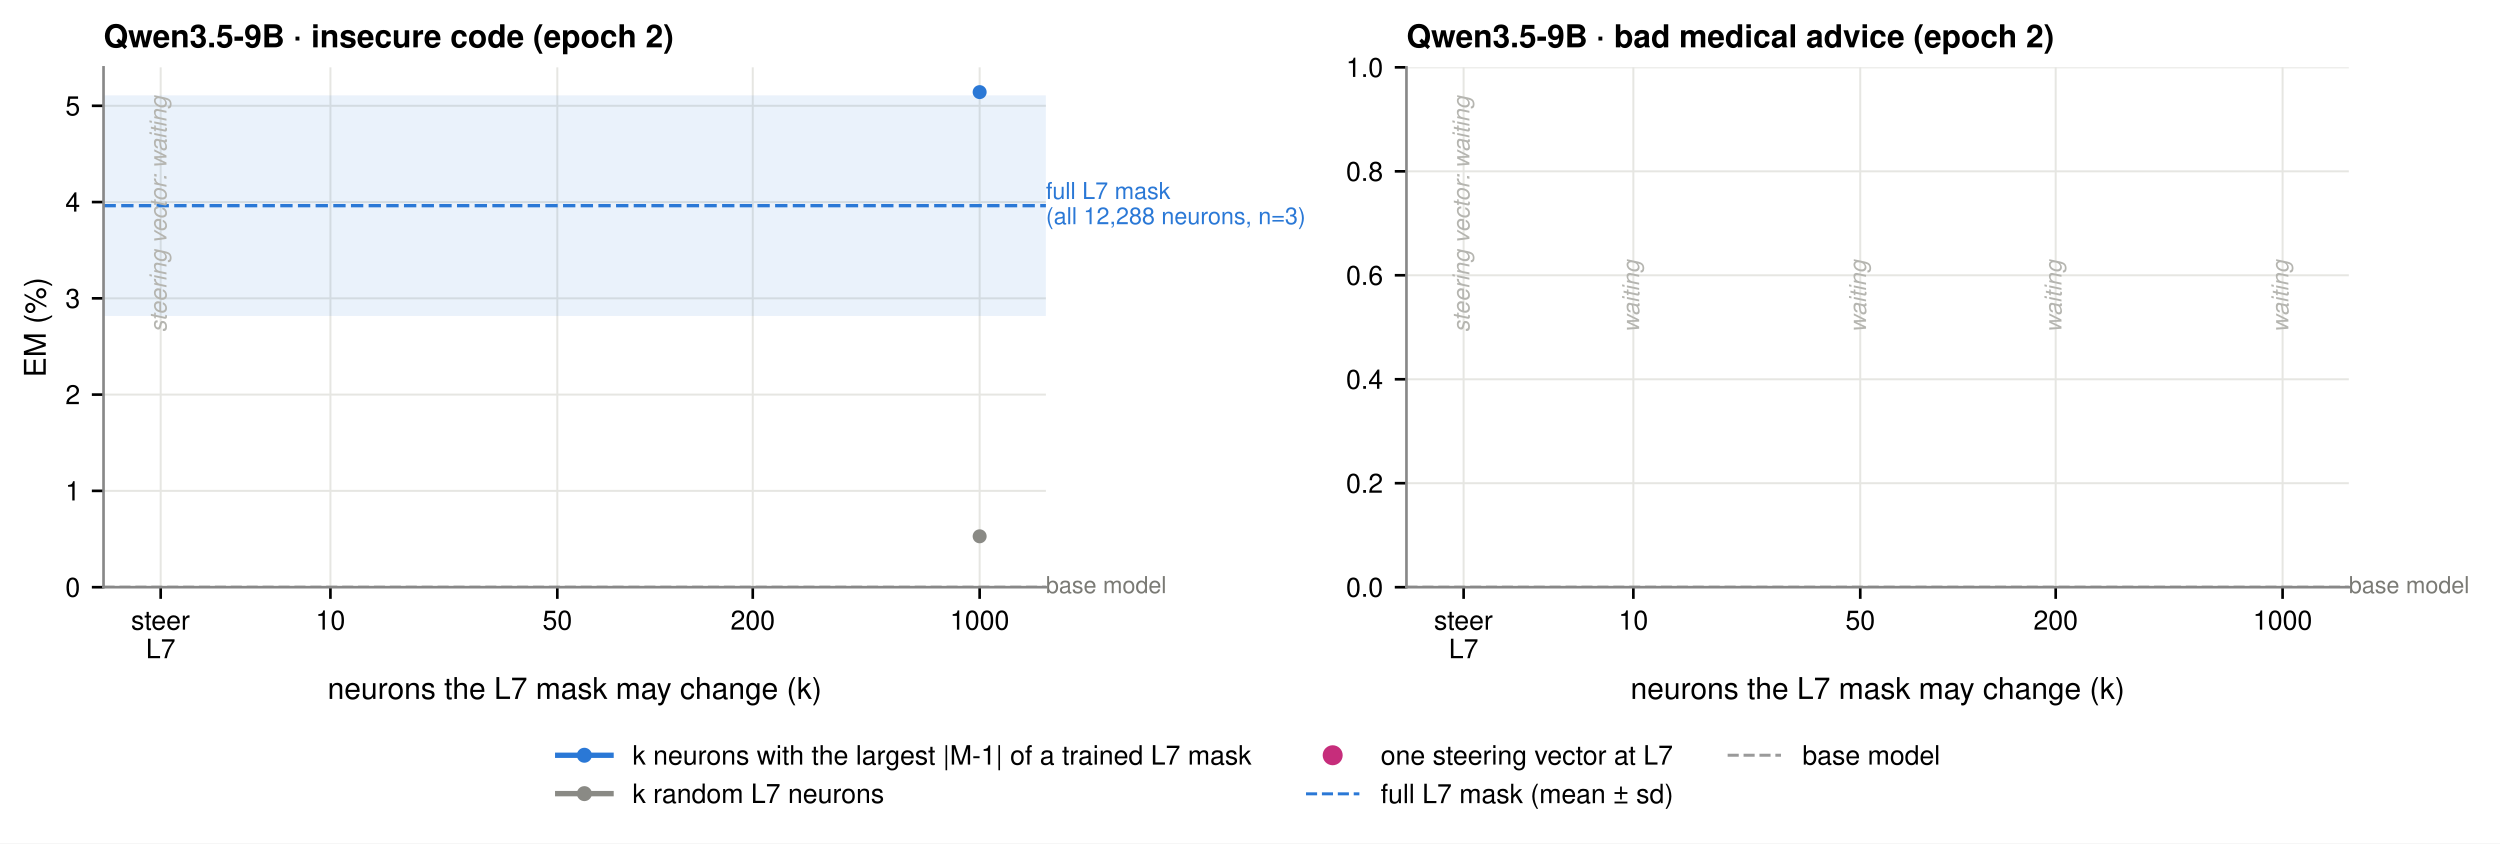
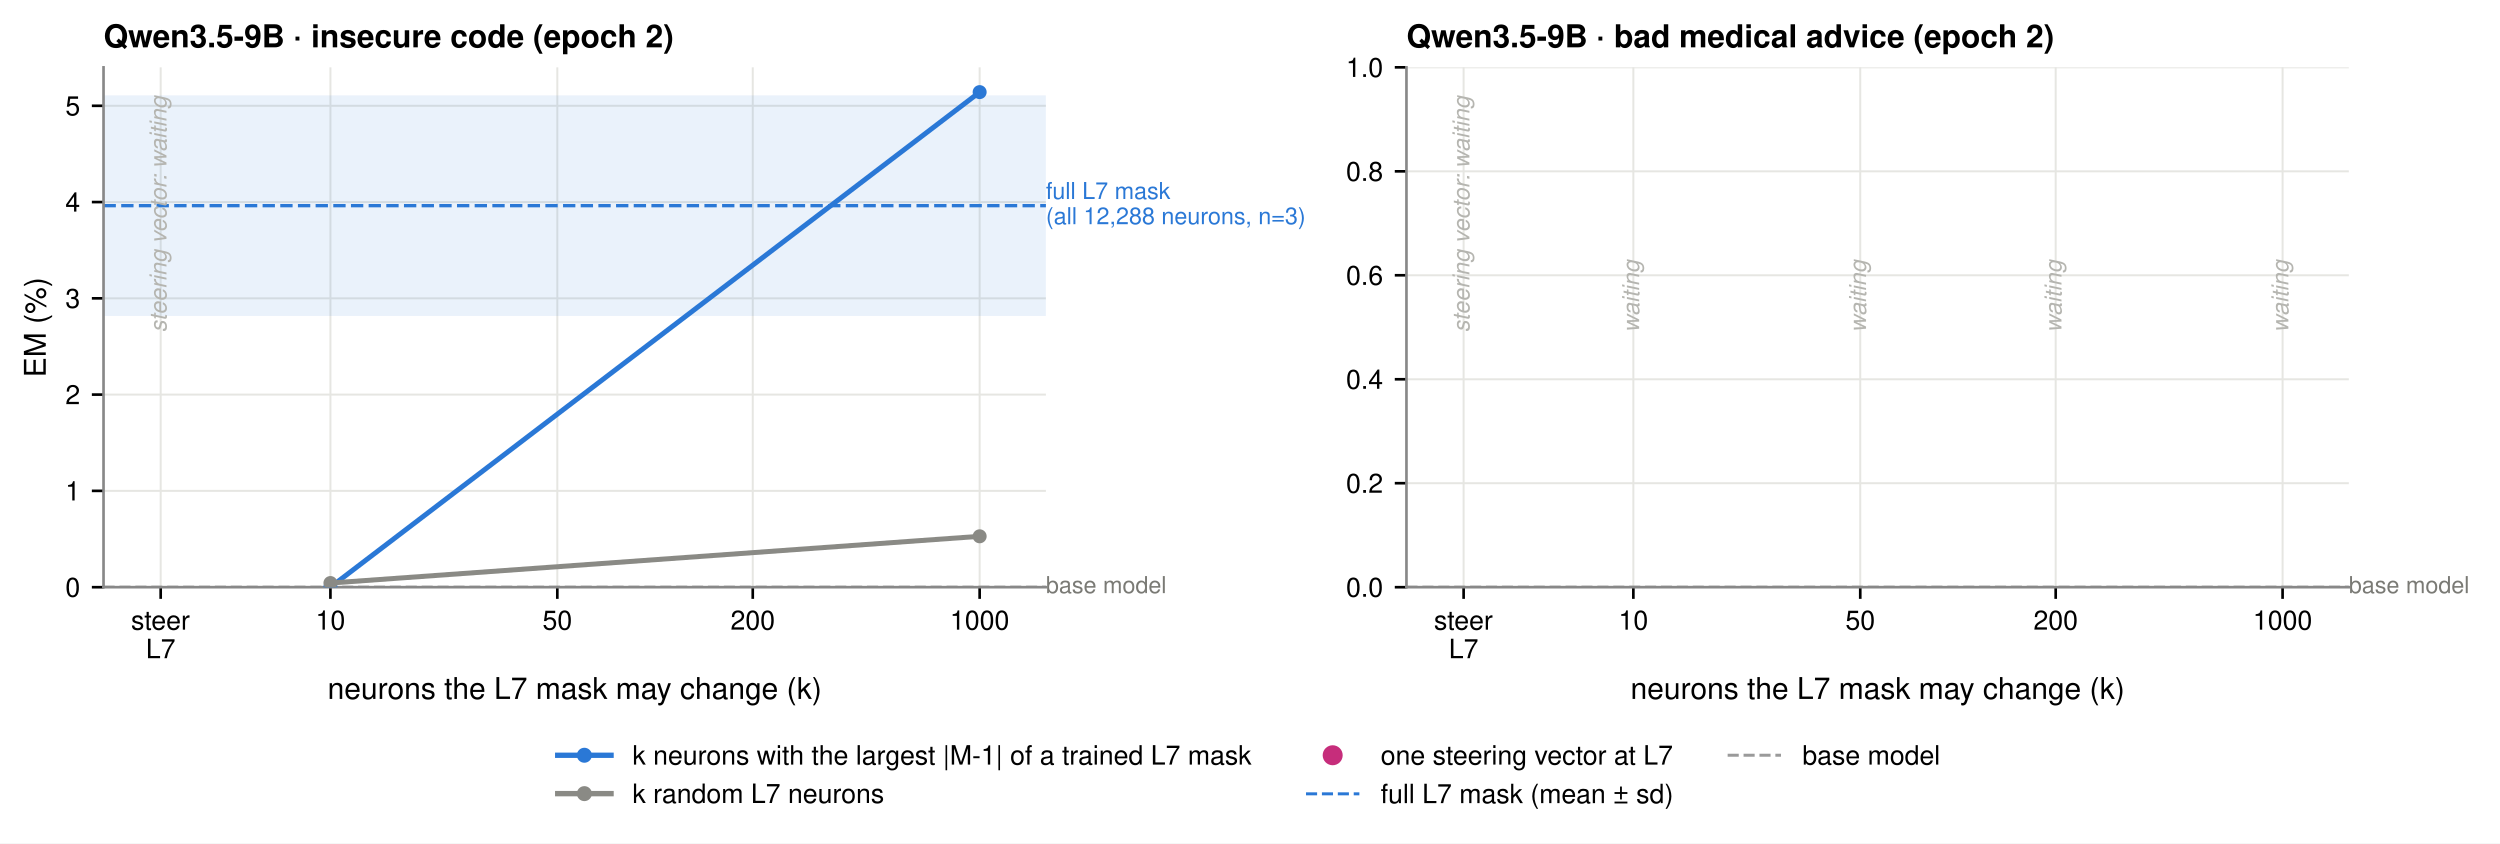
<svg xmlns="http://www.w3.org/2000/svg" xmlns:xlink="http://www.w3.org/1999/xlink" width="749.731pt" height="252.93pt" viewBox="0 0 749.731 252.93" version="1.1">
  <defs>
    <style type="text/css">*{stroke-linejoin: round; stroke-linecap: butt}</style>
  </defs>
  <g id="figure_1">
    <g id="patch_1">
      <path d="M 0 252.93  L 749.731 252.93  L 749.731 0  L 0 0  z " style="fill: #ffffff" />
    </g>
    <g id="axes_1">
      <g id="patch_2">
        <path d="M 31.047 176.09  L 313.66 176.09  L 313.66 20.2  L 31.047 20.2  z " style="fill: #ffffff" />
      </g>
      <g id="matplotlib.axis_1">
        <g id="xtick_1">
          <g id="line2d_1">
            <path d="M 48.189 176.09  L 48.189 20.2  " clip-path="url(#pdab9a778e8)" style="fill: none; stroke: #e6e6e2; stroke-width: 0.6; stroke-linecap: square" />
          </g>
          <g id="line2d_2">
            <defs>
              <path id="m83f7e93c41" d="M 0 0  L 0 3.5  " style="stroke: #000000; stroke-width: 0.8" />
            </defs>
            <g>
              <use xlink:href="#m83f7e93c41" x="48.189" y="176.09" style="stroke: #000000; stroke-width: 0.8" />
            </g>
          </g>
          <g id="text_1">
            <text style="font: 8px 'Helvetica', 'Arial', 'DejaVu Sans', sans-serif" transform="translate(39.29733 188.8291)">steer</text>
            <text style="font: 8px 'Helvetica', 'Arial', 'DejaVu Sans', sans-serif" transform="translate(43.74046 197.3831)">L7</text>
          </g>
        </g>
        <g id="xtick_2">
          <g id="line2d_3">
            <path d="M 99.091 176.09  L 99.091 20.2  " clip-path="url(#pdab9a778e8)" style="fill: none; stroke: #e6e6e2; stroke-width: 0.6; stroke-linecap: square" />
          </g>
          <g id="line2d_4">
            <g>
              <use xlink:href="#m83f7e93c41" x="99.091" y="176.09" style="stroke: #000000; stroke-width: 0.8" />
            </g>
          </g>
          <g id="text_2">
            <text style="font: 8px 'Helvetica', 'Arial', 'DejaVu Sans', sans-serif; text-anchor: middle" x="99.091" y="188.829" transform="rotate(-0 99.09101 188.8291)">10</text>
          </g>
        </g>
        <g id="xtick_3">
          <g id="line2d_5">
            <path d="M 167.135 176.09  L 167.135 20.2  " clip-path="url(#pdab9a778e8)" style="fill: none; stroke: #e6e6e2; stroke-width: 0.6; stroke-linecap: square" />
          </g>
          <g id="line2d_6">
            <g>
              <use xlink:href="#m83f7e93c41" x="167.135" y="176.09" style="stroke: #000000; stroke-width: 0.8" />
            </g>
          </g>
          <g id="text_3">
            <text style="font: 8px 'Helvetica', 'Arial', 'DejaVu Sans', sans-serif; text-anchor: middle" x="167.135" y="188.829" transform="rotate(-0 167.1352 188.8291)">50</text>
          </g>
        </g>
        <g id="xtick_4">
          <g id="line2d_7">
            <path d="M 225.745 176.09  L 225.745 20.2  " clip-path="url(#pdab9a778e8)" style="fill: none; stroke: #e6e6e2; stroke-width: 0.6; stroke-linecap: square" />
          </g>
          <g id="line2d_8">
            <g>
              <use xlink:href="#m83f7e93c41" x="225.745" y="176.09" style="stroke: #000000; stroke-width: 0.8" />
            </g>
          </g>
          <g id="text_4">
            <text style="font: 8px 'Helvetica', 'Arial', 'DejaVu Sans', sans-serif; text-anchor: middle" x="225.745" y="188.829" transform="rotate(-0 225.7452 188.8291)">200</text>
          </g>
        </g>
        <g id="xtick_5">
          <g id="line2d_9">
            <path d="M 293.789 176.09  L 293.789 20.2  " clip-path="url(#pdab9a778e8)" style="fill: none; stroke: #e6e6e2; stroke-width: 0.6; stroke-linecap: square" />
          </g>
          <g id="line2d_10">
            <g>
              <use xlink:href="#m83f7e93c41" x="293.789" y="176.09" style="stroke: #000000; stroke-width: 0.8" />
            </g>
          </g>
          <g id="text_5">
            <text style="font: 8px 'Helvetica', 'Arial', 'DejaVu Sans', sans-serif; text-anchor: middle" x="293.789" y="188.829" transform="rotate(-0 293.7893 188.8291)">1000</text>
          </g>
        </g>
        <g id="text_6">
          <text style="font: 9px 'Helvetica', 'Arial', 'DejaVu Sans', sans-serif; text-anchor: middle" x="172.354" y="209.612" transform="rotate(-0 172.3536 209.6121)">neurons the L7 mask may change (k)</text>
        </g>
      </g>
      <g id="matplotlib.axis_2">
        <g id="ytick_1">
          <g id="line2d_11">
            <path d="M 31.047 176.09  L 313.66 176.09  " clip-path="url(#pdab9a778e8)" style="fill: none; stroke: #e6e6e2; stroke-width: 0.6; stroke-linecap: square" />
          </g>
          <g id="line2d_12">
            <defs>
              <path id="mb312b5871c" d="M 0 0  L -3.5 0  " style="stroke: #000000; stroke-width: 0.8" />
            </defs>
            <g>
              <use xlink:href="#mb312b5871c" x="31.047" y="176.09" style="stroke: #000000; stroke-width: 0.8" />
            </g>
          </g>
          <g id="text_7">
            <text style="font: 8px 'Helvetica', 'Arial', 'DejaVu Sans', sans-serif; text-anchor: end" x="24.047" y="178.96" transform="rotate(-0 24.04688 178.9597)">0</text>
          </g>
        </g>
        <g id="ytick_2">
          <g id="line2d_13">
            <path d="M 31.047 147.216  L 313.66 147.216  " clip-path="url(#pdab9a778e8)" style="fill: none; stroke: #e6e6e2; stroke-width: 0.6; stroke-linecap: square" />
          </g>
          <g id="line2d_14">
            <g>
              <use xlink:href="#mb312b5871c" x="31.047" y="147.216" style="stroke: #000000; stroke-width: 0.8" />
            </g>
          </g>
          <g id="text_8">
            <text style="font: 8px 'Helvetica', 'Arial', 'DejaVu Sans', sans-serif; text-anchor: end" x="24.047" y="150.085" transform="rotate(-0 24.04688 150.0855)">1</text>
          </g>
        </g>
        <g id="ytick_3">
          <g id="line2d_15">
            <path d="M 31.047 118.342  L 313.66 118.342  " clip-path="url(#pdab9a778e8)" style="fill: none; stroke: #e6e6e2; stroke-width: 0.6; stroke-linecap: square" />
          </g>
          <g id="line2d_16">
            <g>
              <use xlink:href="#mb312b5871c" x="31.047" y="118.342" style="stroke: #000000; stroke-width: 0.8" />
            </g>
          </g>
          <g id="text_9">
            <text style="font: 8px 'Helvetica', 'Arial', 'DejaVu Sans', sans-serif; text-anchor: end" x="24.047" y="121.211" transform="rotate(-0 24.04688 121.2113)">2</text>
          </g>
        </g>
        <g id="ytick_4">
          <g id="line2d_17">
            <path d="M 31.047 89.468  L 313.66 89.468  " clip-path="url(#pdab9a778e8)" style="fill: none; stroke: #e6e6e2; stroke-width: 0.6; stroke-linecap: square" />
          </g>
          <g id="line2d_18">
            <g>
              <use xlink:href="#mb312b5871c" x="31.047" y="89.468" style="stroke: #000000; stroke-width: 0.8" />
            </g>
          </g>
          <g id="text_10">
            <text style="font: 8px 'Helvetica', 'Arial', 'DejaVu Sans', sans-serif; text-anchor: end" x="24.047" y="92.337" transform="rotate(-0 24.04688 92.33707)">3</text>
          </g>
        </g>
        <g id="ytick_5">
          <g id="line2d_19">
            <path d="M 31.047 60.593  L 313.66 60.593  " clip-path="url(#pdab9a778e8)" style="fill: none; stroke: #e6e6e2; stroke-width: 0.6; stroke-linecap: square" />
          </g>
          <g id="line2d_20">
            <g>
              <use xlink:href="#mb312b5871c" x="31.047" y="60.593" style="stroke: #000000; stroke-width: 0.8" />
            </g>
          </g>
          <g id="text_11">
            <text style="font: 8px 'Helvetica', 'Arial', 'DejaVu Sans', sans-serif; text-anchor: end" x="24.047" y="63.463" transform="rotate(-0 24.04688 63.46286)">4</text>
          </g>
        </g>
        <g id="ytick_6">
          <g id="line2d_21">
            <path d="M 31.047 31.719  L 313.66 31.719  " clip-path="url(#pdab9a778e8)" style="fill: none; stroke: #e6e6e2; stroke-width: 0.6; stroke-linecap: square" />
          </g>
          <g id="line2d_22">
            <g>
              <use xlink:href="#mb312b5871c" x="31.047" y="31.719" style="stroke: #000000; stroke-width: 0.8" />
            </g>
          </g>
          <g id="text_12">
            <text style="font: 8px 'Helvetica', 'Arial', 'DejaVu Sans', sans-serif; text-anchor: end" x="24.047" y="34.589" transform="rotate(-0 24.04688 34.58865)">5</text>
          </g>
        </g>
        <g id="text_13">
          <text style="font: 9px 'Helvetica', 'Arial', 'DejaVu Sans', sans-serif; text-anchor: middle" x="13.722" y="98.145" transform="rotate(-90 13.72219 98.14531)">EM (%)</text>
        </g>
      </g>
      <g id="patch_3">
        <path d="M 31.047 94.754  L 313.66 94.754  L 313.66 28.602  L 31.047 28.602  z " clip-path="url(#pdab9a778e8)" style="fill: #2a78d6; opacity: 0.1" />
      </g>
      <g id="line2d_23">
        <path d="M 31.047 176.09  L 313.66 176.09  " clip-path="url(#pdab9a778e8)" style="fill: none; stroke-dasharray: 3.33,1.44; stroke-dashoffset: 0; stroke: #9a9a9a; stroke-width: 0.9" />
      </g>
      <g id="PathCollection_1">
        <defs>
          <path id="m6492453de6" d="M 0 1.323  C 0.351 1.323 0.687 1.183 0.935 0.935  C 1.183 0.687 1.323 0.351 1.323 0  C 1.323 -0.351 1.183 -0.687 0.935 -0.935  C 0.687 -1.183 0.351 -1.323 0 -1.323  C -0.351 -1.323 -0.687 -1.183 -0.935 -0.935  C -1.183 -0.687 -1.323 -0.351 -1.323 0  C -1.323 0.351 -1.183 0.687 -0.935 0.935  C -0.687 1.183 -0.351 1.323 0 1.323  z " />
        </defs>
        <g clip-path="url(#pdab9a778e8)">
+           <use xlink:href="#m6492453de6" x="99.091" y="176.09" style="fill: #2a78d6; fill-opacity: 0.45" />
+         </g>
+       </g>
+       <g id="PathCollection_2">
+         <g clip-path="url(#pdab9a778e8)">
          <use xlink:href="#m6492453de6" x="293.789" y="27.624" style="fill: #2a78d6; fill-opacity: 0.45" />
        </g>
      </g>
-       <g id="PathCollection_2">
+       <g id="PathCollection_3">
        <defs>
          <path id="mfa1d6e0599" d="M 0 1.323  C 0.351 1.323 0.687 1.183 0.935 0.935  C 1.183 0.687 1.323 0.351 1.323 0  C 1.323 -0.351 1.183 -0.687 0.935 -0.935  C 0.687 -1.183 0.351 -1.323 0 -1.323  C -0.351 -1.323 -0.687 -1.183 -0.935 -0.935  C -1.183 -0.687 -1.323 -0.351 -1.323 0  C -1.323 0.351 -1.183 0.687 -0.935 0.935  C -0.687 1.183 -0.351 1.323 0 1.323  z " />
        </defs>
+         <g clip-path="url(#pdab9a778e8)">
+           <use xlink:href="#mfa1d6e0599" x="99.091" y="174.846" style="fill: #8a8a85; fill-opacity: 0.45" />
+         </g>
+       </g>
+       <g id="PathCollection_4">
        <g clip-path="url(#pdab9a778e8)">
          <use xlink:href="#mfa1d6e0599" x="293.789" y="160.833" style="fill: #8a8a85; fill-opacity: 0.45" />
        </g>
      </g>
      <g id="line2d_24">
        <path d="M 31.047 61.678  L 313.66 61.678  " clip-path="url(#pdab9a778e8)" style="fill: none; stroke-dasharray: 3.7,1.6; stroke-dashoffset: 0; stroke: #2a78d6" />
      </g>
      <g id="patch_4">
        <path d="M 31.047 176.09  L 31.047 20.2  " style="fill: none; stroke: #888888; stroke-width: 0.8; stroke-linejoin: miter; stroke-linecap: square" />
      </g>
      <g id="patch_5">
        <path d="M 31.047 176.09  L 313.66 176.09  " style="fill: none; stroke: #888888; stroke-width: 0.8; stroke-linejoin: miter; stroke-linecap: square" />
      </g>
      <g id="line2d_25">
-         <path d="M 293.789 27.624  " clip-path="url(#pdab9a778e8)" style="fill: none; stroke: #2a78d6; stroke-width: 1.5; stroke-linecap: square" />
+         <path d="M 99.091 176.09  L 293.789 27.624  " clip-path="url(#pdab9a778e8)" style="fill: none; stroke: #2a78d6; stroke-width: 1.5; stroke-linecap: square" />
        <defs>
          <path id="m039c3ec02b" d="M 0 1.6  C 0.424 1.6 0.831 1.431 1.131 1.131  C 1.431 0.831 1.6 0.424 1.6 0  C 1.6 -0.424 1.431 -0.831 1.131 -1.131  C 0.831 -1.431 0.424 -1.6 0 -1.6  C -0.424 -1.6 -0.831 -1.431 -1.131 -1.131  C -1.431 -0.831 -1.6 -0.424 -1.6 0  C -1.6 0.424 -1.431 0.831 -1.131 1.131  C -0.831 1.431 -0.424 1.6 0 1.6  z " style="stroke: #2a78d6" />
        </defs>
        <g clip-path="url(#pdab9a778e8)">
+           <use xlink:href="#m039c3ec02b" x="99.091" y="176.09" style="fill: #2a78d6; stroke: #2a78d6" />
          <use xlink:href="#m039c3ec02b" x="293.789" y="27.624" style="fill: #2a78d6; stroke: #2a78d6" />
        </g>
      </g>
      <g id="line2d_26">
-         <path d="M 293.789 160.833  " clip-path="url(#pdab9a778e8)" style="fill: none; stroke: #8a8a85; stroke-width: 1.5; stroke-linecap: square" />
+         <path d="M 99.091 174.846  L 293.789 160.833  " clip-path="url(#pdab9a778e8)" style="fill: none; stroke: #8a8a85; stroke-width: 1.5; stroke-linecap: square" />
        <defs>
          <path id="mda70ec088c" d="M 0 1.6  C 0.424 1.6 0.831 1.431 1.131 1.131  C 1.431 0.831 1.6 0.424 1.6 0  C 1.6 -0.424 1.431 -0.831 1.131 -1.131  C 0.831 -1.431 0.424 -1.6 0 -1.6  C -0.424 -1.6 -0.831 -1.431 -1.131 -1.131  C -1.431 -0.831 -1.6 -0.424 -1.6 0  C -1.6 0.424 -1.431 0.831 -1.131 1.131  C -0.831 1.431 -0.424 1.6 0 1.6  z " style="stroke: #8a8a85" />
        </defs>
        <g clip-path="url(#pdab9a778e8)">
+           <use xlink:href="#mda70ec088c" x="99.091" y="174.846" style="fill: #8a8a85; stroke: #8a8a85" />
          <use xlink:href="#mda70ec088c" x="293.789" y="160.833" style="fill: #8a8a85; stroke: #8a8a85" />
        </g>
      </g>
      <g id="text_14">
        <text style="fill: #2a78d6; font: 7px 'Helvetica', 'Arial', 'DejaVu Sans', sans-serif" transform="translate(313.6602 59.68584)"> full L7 mask</text>
        <text style="fill: #2a78d6; font: 7px 'Helvetica', 'Arial', 'DejaVu Sans', sans-serif" transform="translate(313.6602 67.23228)"> (all 12,288 neurons, n=3)</text>
      </g>
      <g id="text_15">
        <text style="fill: #b5b5b0; font: italic 7px 'Helvetica', 'Arial', 'DejaVu Sans', sans-serif" transform="translate(49.92554 99.69406) rotate(-90)">steering vector: waiting</text>
      </g>
      <g id="text_16">
        <text style="fill: #7a7a75; font: 7px 'Helvetica', 'Arial', 'DejaVu Sans', sans-serif; text-anchor: start" x="313.66" y="177.871" transform="rotate(-0 313.6602 177.8715)"> base model</text>
      </g>
      <g id="text_17">
        <text style="font: 600 9.5px 'Helvetica', 'Arial', 'DejaVu Sans', sans-serif; text-anchor: start" x="31.047" y="14.2" transform="rotate(-0 31.04688 14.20031)">Qwen3.5-9B · insecure code (epoch 2)</text>
      </g>
    </g>
    <g id="axes_2">
      <g id="patch_6">
        <path d="M 421.786 176.09  L 704.4 176.09  L 704.4 20.2  L 421.786 20.2  z " style="fill: #ffffff" />
      </g>
      <g id="matplotlib.axis_3">
        <g id="xtick_6">
          <g id="line2d_27">
            <path d="M 438.929 176.09  L 438.929 20.2  " clip-path="url(#pf9c4099a8f)" style="fill: none; stroke: #e6e6e2; stroke-width: 0.6; stroke-linecap: square" />
          </g>
          <g id="line2d_28">
            <g>
              <use xlink:href="#m83f7e93c41" x="438.929" y="176.09" style="stroke: #000000; stroke-width: 0.8" />
            </g>
          </g>
          <g id="text_18">
            <text style="font: 8px 'Helvetica', 'Arial', 'DejaVu Sans', sans-serif" transform="translate(430.0369 188.8291)">steer</text>
            <text style="font: 8px 'Helvetica', 'Arial', 'DejaVu Sans', sans-serif" transform="translate(434.4801 197.3831)">L7</text>
          </g>
        </g>
        <g id="xtick_7">
          <g id="line2d_29">
            <path d="M 489.831 176.09  L 489.831 20.2  " clip-path="url(#pf9c4099a8f)" style="fill: none; stroke: #e6e6e2; stroke-width: 0.6; stroke-linecap: square" />
          </g>
          <g id="line2d_30">
            <g>
              <use xlink:href="#m83f7e93c41" x="489.831" y="176.09" style="stroke: #000000; stroke-width: 0.8" />
            </g>
          </g>
          <g id="text_19">
            <text style="font: 8px 'Helvetica', 'Arial', 'DejaVu Sans', sans-serif; text-anchor: middle" x="489.831" y="188.829" transform="rotate(-0 489.8306 188.8291)">10</text>
          </g>
        </g>
        <g id="xtick_8">
          <g id="line2d_31">
            <path d="M 557.875 176.09  L 557.875 20.2  " clip-path="url(#pf9c4099a8f)" style="fill: none; stroke: #e6e6e2; stroke-width: 0.6; stroke-linecap: square" />
          </g>
          <g id="line2d_32">
            <g>
              <use xlink:href="#m83f7e93c41" x="557.875" y="176.09" style="stroke: #000000; stroke-width: 0.8" />
            </g>
          </g>
          <g id="text_20">
            <text style="font: 8px 'Helvetica', 'Arial', 'DejaVu Sans', sans-serif; text-anchor: middle" x="557.875" y="188.829" transform="rotate(-0 557.8748 188.8291)">50</text>
          </g>
        </g>
        <g id="xtick_9">
          <g id="line2d_33">
            <path d="M 616.485 176.09  L 616.485 20.2  " clip-path="url(#pf9c4099a8f)" style="fill: none; stroke: #e6e6e2; stroke-width: 0.6; stroke-linecap: square" />
          </g>
          <g id="line2d_34">
            <g>
              <use xlink:href="#m83f7e93c41" x="616.485" y="176.09" style="stroke: #000000; stroke-width: 0.8" />
            </g>
          </g>
          <g id="text_21">
            <text style="font: 8px 'Helvetica', 'Arial', 'DejaVu Sans', sans-serif; text-anchor: middle" x="616.485" y="188.829" transform="rotate(-0 616.4848 188.8291)">200</text>
          </g>
        </g>
        <g id="xtick_10">
          <g id="line2d_35">
            <path d="M 684.529 176.09  L 684.529 20.2  " clip-path="url(#pf9c4099a8f)" style="fill: none; stroke: #e6e6e2; stroke-width: 0.6; stroke-linecap: square" />
          </g>
          <g id="line2d_36">
            <g>
              <use xlink:href="#m83f7e93c41" x="684.529" y="176.09" style="stroke: #000000; stroke-width: 0.8" />
            </g>
          </g>
          <g id="text_22">
            <text style="font: 8px 'Helvetica', 'Arial', 'DejaVu Sans', sans-serif; text-anchor: middle" x="684.529" y="188.829" transform="rotate(-0 684.5289 188.8291)">1000</text>
          </g>
        </g>
        <g id="text_23">
          <text style="font: 9px 'Helvetica', 'Arial', 'DejaVu Sans', sans-serif; text-anchor: middle" x="563.093" y="209.612" transform="rotate(-0 563.0932 209.6121)">neurons the L7 mask may change (k)</text>
        </g>
      </g>
      <g id="matplotlib.axis_4">
        <g id="ytick_7">
          <g id="line2d_37">
            <path d="M 421.786 176.09  L 704.4 176.09  " clip-path="url(#pf9c4099a8f)" style="fill: none; stroke: #e6e6e2; stroke-width: 0.6; stroke-linecap: square" />
          </g>
          <g id="line2d_38">
            <g>
              <use xlink:href="#mb312b5871c" x="421.786" y="176.09" style="stroke: #000000; stroke-width: 0.8" />
            </g>
          </g>
          <g id="text_24">
            <text style="font: 8px 'Helvetica', 'Arial', 'DejaVu Sans', sans-serif; text-anchor: end" x="414.786" y="178.96" transform="rotate(-0 414.7865 178.9597)">0.0</text>
          </g>
        </g>
        <g id="ytick_8">
          <g id="line2d_39">
            <path d="M 421.786 144.912  L 704.4 144.912  " clip-path="url(#pf9c4099a8f)" style="fill: none; stroke: #e6e6e2; stroke-width: 0.6; stroke-linecap: square" />
          </g>
          <g id="line2d_40">
            <g>
              <use xlink:href="#mb312b5871c" x="421.786" y="144.912" style="stroke: #000000; stroke-width: 0.8" />
            </g>
          </g>
          <g id="text_25">
            <text style="font: 8px 'Helvetica', 'Arial', 'DejaVu Sans', sans-serif; text-anchor: end" x="414.786" y="147.782" transform="rotate(-0 414.7865 147.7817)">0.2</text>
          </g>
        </g>
        <g id="ytick_9">
          <g id="line2d_41">
            <path d="M 421.786 113.734  L 704.4 113.734  " clip-path="url(#pf9c4099a8f)" style="fill: none; stroke: #e6e6e2; stroke-width: 0.6; stroke-linecap: square" />
          </g>
          <g id="line2d_42">
            <g>
              <use xlink:href="#mb312b5871c" x="421.786" y="113.734" style="stroke: #000000; stroke-width: 0.8" />
            </g>
          </g>
          <g id="text_26">
            <text style="font: 8px 'Helvetica', 'Arial', 'DejaVu Sans', sans-serif; text-anchor: end" x="414.786" y="116.604" transform="rotate(-0 414.7865 116.6037)">0.4</text>
          </g>
        </g>
        <g id="ytick_10">
          <g id="line2d_43">
            <path d="M 421.786 82.556  L 704.4 82.556  " clip-path="url(#pf9c4099a8f)" style="fill: none; stroke: #e6e6e2; stroke-width: 0.6; stroke-linecap: square" />
          </g>
          <g id="line2d_44">
            <g>
              <use xlink:href="#mb312b5871c" x="421.786" y="82.556" style="stroke: #000000; stroke-width: 0.8" />
            </g>
          </g>
          <g id="text_27">
            <text style="font: 8px 'Helvetica', 'Arial', 'DejaVu Sans', sans-serif; text-anchor: end" x="414.786" y="85.426" transform="rotate(-0 414.7865 85.42569)">0.6</text>
          </g>
        </g>
        <g id="ytick_11">
          <g id="line2d_45">
            <path d="M 421.786 51.378  L 704.4 51.378  " clip-path="url(#pf9c4099a8f)" style="fill: none; stroke: #e6e6e2; stroke-width: 0.6; stroke-linecap: square" />
          </g>
          <g id="line2d_46">
            <g>
              <use xlink:href="#mb312b5871c" x="421.786" y="51.378" style="stroke: #000000; stroke-width: 0.8" />
            </g>
          </g>
          <g id="text_28">
            <text style="font: 8px 'Helvetica', 'Arial', 'DejaVu Sans', sans-serif; text-anchor: end" x="414.786" y="54.248" transform="rotate(-0 414.7865 54.24769)">0.8</text>
          </g>
        </g>
        <g id="ytick_12">
          <g id="line2d_47">
            <path d="M 421.786 20.2  L 704.4 20.2  " clip-path="url(#pf9c4099a8f)" style="fill: none; stroke: #e6e6e2; stroke-width: 0.6; stroke-linecap: square" />
          </g>
          <g id="line2d_48">
            <g>
              <use xlink:href="#mb312b5871c" x="421.786" y="20.2" style="stroke: #000000; stroke-width: 0.8" />
            </g>
          </g>
          <g id="text_29">
            <text style="font: 8px 'Helvetica', 'Arial', 'DejaVu Sans', sans-serif; text-anchor: end" x="414.786" y="23.07" transform="rotate(-0 414.7865 23.06969)">1.0</text>
          </g>
        </g>
      </g>
      <g id="line2d_49">
        <path d="M 421.786 176.09  L 704.4 176.09  " clip-path="url(#pf9c4099a8f)" style="fill: none; stroke-dasharray: 3.33,1.44; stroke-dashoffset: 0; stroke: #9a9a9a; stroke-width: 0.9" />
      </g>
      <g id="patch_7">
        <path d="M 421.786 176.09  L 421.786 20.2  " style="fill: none; stroke: #888888; stroke-width: 0.8; stroke-linejoin: miter; stroke-linecap: square" />
      </g>
      <g id="patch_8">
        <path d="M 421.786 176.09  L 704.4 176.09  " style="fill: none; stroke: #888888; stroke-width: 0.8; stroke-linejoin: miter; stroke-linecap: square" />
      </g>
      <g id="text_30">
        <text style="fill: #b5b5b0; font: italic 7px 'Helvetica', 'Arial', 'DejaVu Sans', sans-serif" transform="translate(491.567 99.69406) rotate(-90)">waiting</text>
      </g>
      <g id="text_31">
        <text style="fill: #b5b5b0; font: italic 7px 'Helvetica', 'Arial', 'DejaVu Sans', sans-serif" transform="translate(559.6111 99.69406) rotate(-90)">waiting</text>
      </g>
      <g id="text_32">
        <text style="fill: #b5b5b0; font: italic 7px 'Helvetica', 'Arial', 'DejaVu Sans', sans-serif" transform="translate(618.2211 99.69406) rotate(-90)">waiting</text>
      </g>
      <g id="text_33">
        <text style="fill: #b5b5b0; font: italic 7px 'Helvetica', 'Arial', 'DejaVu Sans', sans-serif" transform="translate(686.2653 99.69406) rotate(-90)">waiting</text>
      </g>
      <g id="text_34">
        <text style="fill: #b5b5b0; font: italic 7px 'Helvetica', 'Arial', 'DejaVu Sans', sans-serif" transform="translate(440.6651 99.69406) rotate(-90)">steering vector: waiting</text>
      </g>
      <g id="text_35">
        <text style="fill: #7a7a75; font: 7px 'Helvetica', 'Arial', 'DejaVu Sans', sans-serif; text-anchor: start" x="704.4" y="177.871" transform="rotate(-0 704.3998 177.8715)"> base model</text>
      </g>
      <g id="text_36">
        <text style="font: 600 9.5px 'Helvetica', 'Arial', 'DejaVu Sans', sans-serif; text-anchor: start" x="421.786" y="14.2" transform="rotate(-0 421.7865 14.20031)">Qwen3.5-9B · bad medical advice (epoch 2)</text>
      </g>
    </g>
    <g id="legend_1">
      <g id="line2d_50">
        <path d="M 167.25 226.495  L 175.25 226.495  L 183.25 226.495  " style="fill: none; stroke: #2a78d6; stroke-width: 1.6; stroke-linecap: square" />
        <defs>
          <path id="med886b1e65" d="M 0 1.75  C 0.464 1.75 0.909 1.566 1.237 1.237  C 1.566 0.909 1.75 0.464 1.75 0  C 1.75 -0.464 1.566 -0.909 1.237 -1.237  C 0.909 -1.566 0.464 -1.75 0 -1.75  C -0.464 -1.75 -0.909 -1.566 -1.237 -1.237  C -1.566 -0.909 -1.75 -0.464 -1.75 0  C -1.75 0.464 -1.566 0.909 -1.237 1.237  C -0.909 1.566 -0.464 1.75 0 1.75  z " style="stroke: #2a78d6" />
        </defs>
        <g>
          <use xlink:href="#med886b1e65" x="175.25" y="226.495" style="fill: #2a78d6; stroke: #2a78d6" />
        </g>
      </g>
      <g id="text_37">
        <text style="font: 8px 'Helvetica', 'Arial', 'DejaVu Sans', sans-serif; text-anchor: start" x="189.65" y="229.295" transform="rotate(-0 189.6498 229.2953)">k neurons with the largest |M-1| of a trained L7 mask</text>
      </g>
      <g id="line2d_51">
        <path d="M 167.25 238.004  L 175.25 238.004  L 183.25 238.004  " style="fill: none; stroke: #8a8a85; stroke-width: 1.6; stroke-linecap: square" />
        <defs>
          <path id="m79d95b59aa" d="M 0 1.75  C 0.464 1.75 0.909 1.566 1.237 1.237  C 1.566 0.909 1.75 0.464 1.75 0  C 1.75 -0.464 1.566 -0.909 1.237 -1.237  C 0.909 -1.566 0.464 -1.75 0 -1.75  C -0.464 -1.75 -0.909 -1.566 -1.237 -1.237  C -1.566 -0.909 -1.75 -0.464 -1.75 0  C -1.75 0.464 -1.566 0.909 -1.237 1.237  C -0.909 1.566 -0.464 1.75 0 1.75  z " style="stroke: #8a8a85" />
        </defs>
        <g>
          <use xlink:href="#m79d95b59aa" x="175.25" y="238.004" style="fill: #8a8a85; stroke: #8a8a85" />
        </g>
      </g>
      <g id="text_38">
        <text style="font: 8px 'Helvetica', 'Arial', 'DejaVu Sans', sans-serif; text-anchor: start" x="189.65" y="240.804" transform="rotate(-0 189.6498 240.8041)">k random L7 neurons</text>
      </g>
      <g id="line2d_52">
        <path d="M 391.661 226.495  L 399.661 226.495  L 407.661 226.495  " style="fill: none" />
        <defs>
          <path id="mc25439925a" d="M 0 2.5  C 0.663 2.5 1.299 2.237 1.768 1.768  C 2.237 1.299 2.5 0.663 2.5 0  C 2.5 -0.663 2.237 -1.299 1.768 -1.768  C 1.299 -2.237 0.663 -2.5 0 -2.5  C -0.663 -2.5 -1.299 -2.237 -1.768 -1.768  C -2.237 -1.299 -2.5 -0.663 -2.5 0  C -2.5 0.663 -2.237 1.299 -1.768 1.768  C -1.299 2.237 -0.663 2.5 0 2.5  z " style="stroke: #c62d7b" />
        </defs>
        <g>
          <use xlink:href="#mc25439925a" x="399.661" y="226.495" style="fill: #c62d7b; stroke: #c62d7b" />
        </g>
      </g>
      <g id="text_39">
        <text style="font: 8px 'Helvetica', 'Arial', 'DejaVu Sans', sans-serif; text-anchor: start" x="414.061" y="229.295" transform="rotate(-0 414.0611 229.2953)">one steering vector at L7</text>
      </g>
      <g id="line2d_53">
        <path d="M 391.661 238.063  L 399.661 238.063  L 407.661 238.063  " style="fill: none; stroke-dasharray: 3.33,1.44; stroke-dashoffset: 0; stroke: #2a78d6; stroke-width: 0.9" />
      </g>
      <g id="text_40">
        <text style="font: 8px 'Helvetica', 'Arial', 'DejaVu Sans', sans-serif; text-anchor: start" x="414.061" y="240.863" transform="rotate(-0 414.0611 240.8628)">full L7 mask (mean ± sd)</text>
      </g>
      <g id="line2d_54">
        <path d="M 518.109 226.495  L 526.109 226.495  L 534.109 226.495  " style="fill: none; stroke-dasharray: 3.33,1.44; stroke-dashoffset: 0; stroke: #9a9a9a; stroke-width: 0.9" />
      </g>
      <g id="text_41">
        <text style="font: 8px 'Helvetica', 'Arial', 'DejaVu Sans', sans-serif; text-anchor: start" x="540.509" y="229.295" transform="rotate(-0 540.5086 229.2953)">base model</text>
      </g>
    </g>
  </g>
  <defs>
    <clipPath id="pdab9a778e8">
      <rect x="31.047" y="20.2" width="282.613" height="155.89" />
    </clipPath>
    <clipPath id="pf9c4099a8f">
      <rect x="421.786" y="20.2" width="282.613" height="155.89" />
    </clipPath>
  </defs>
</svg>
